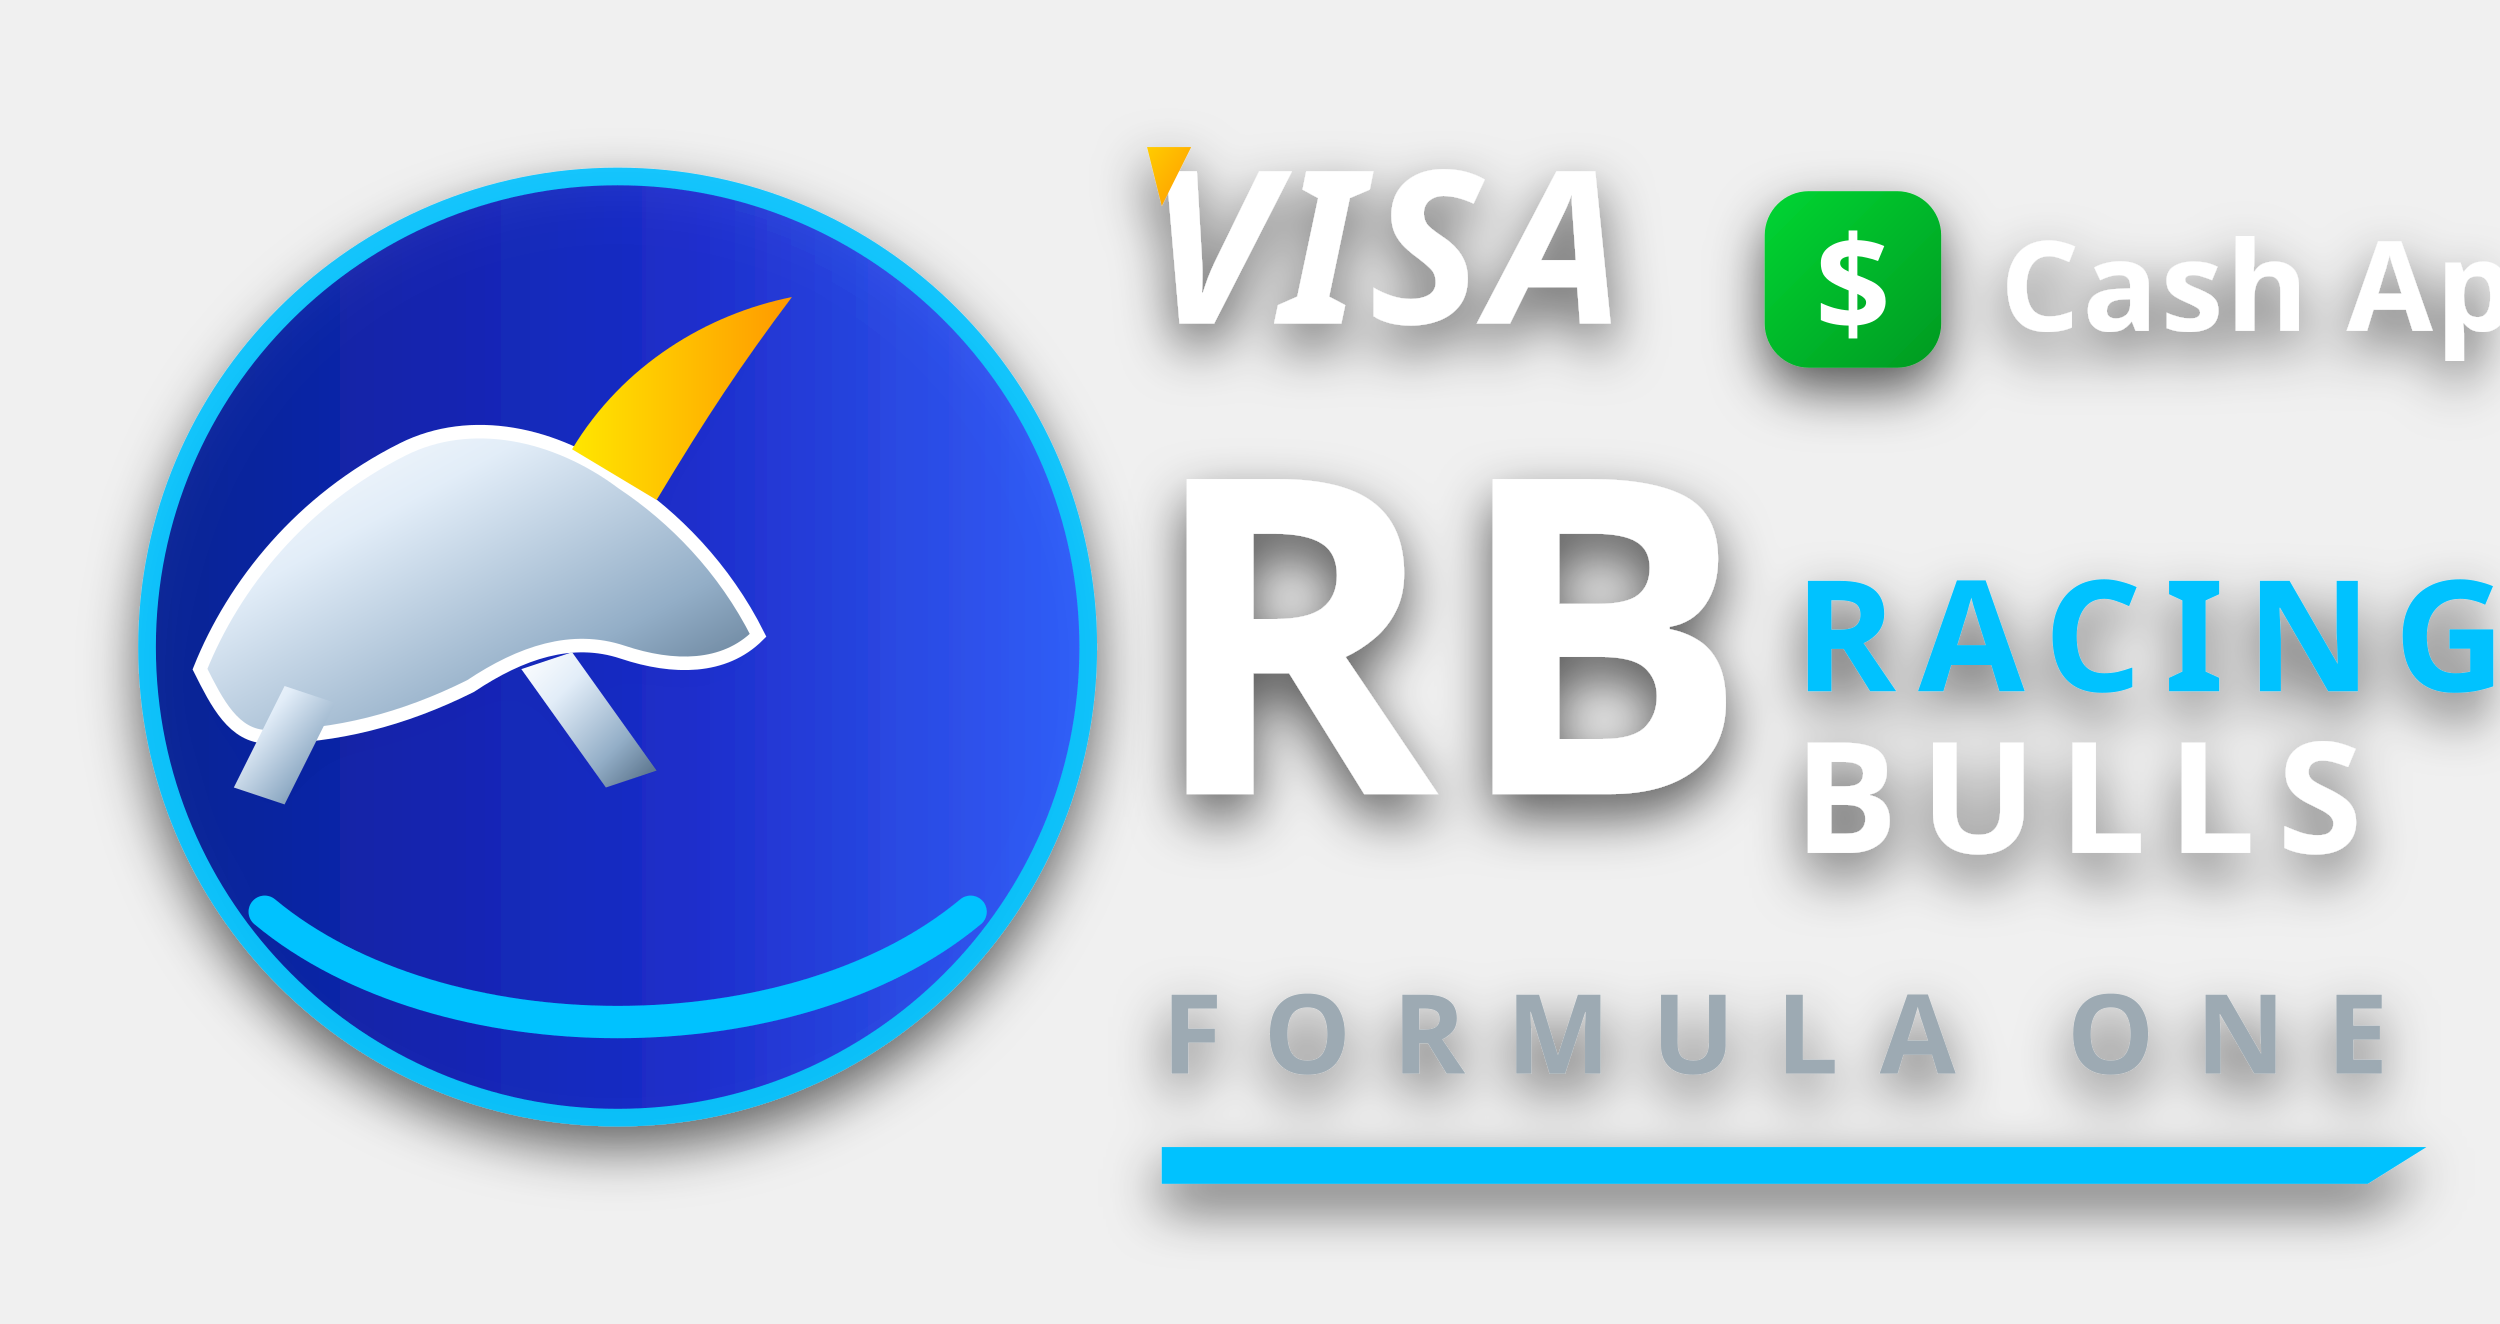
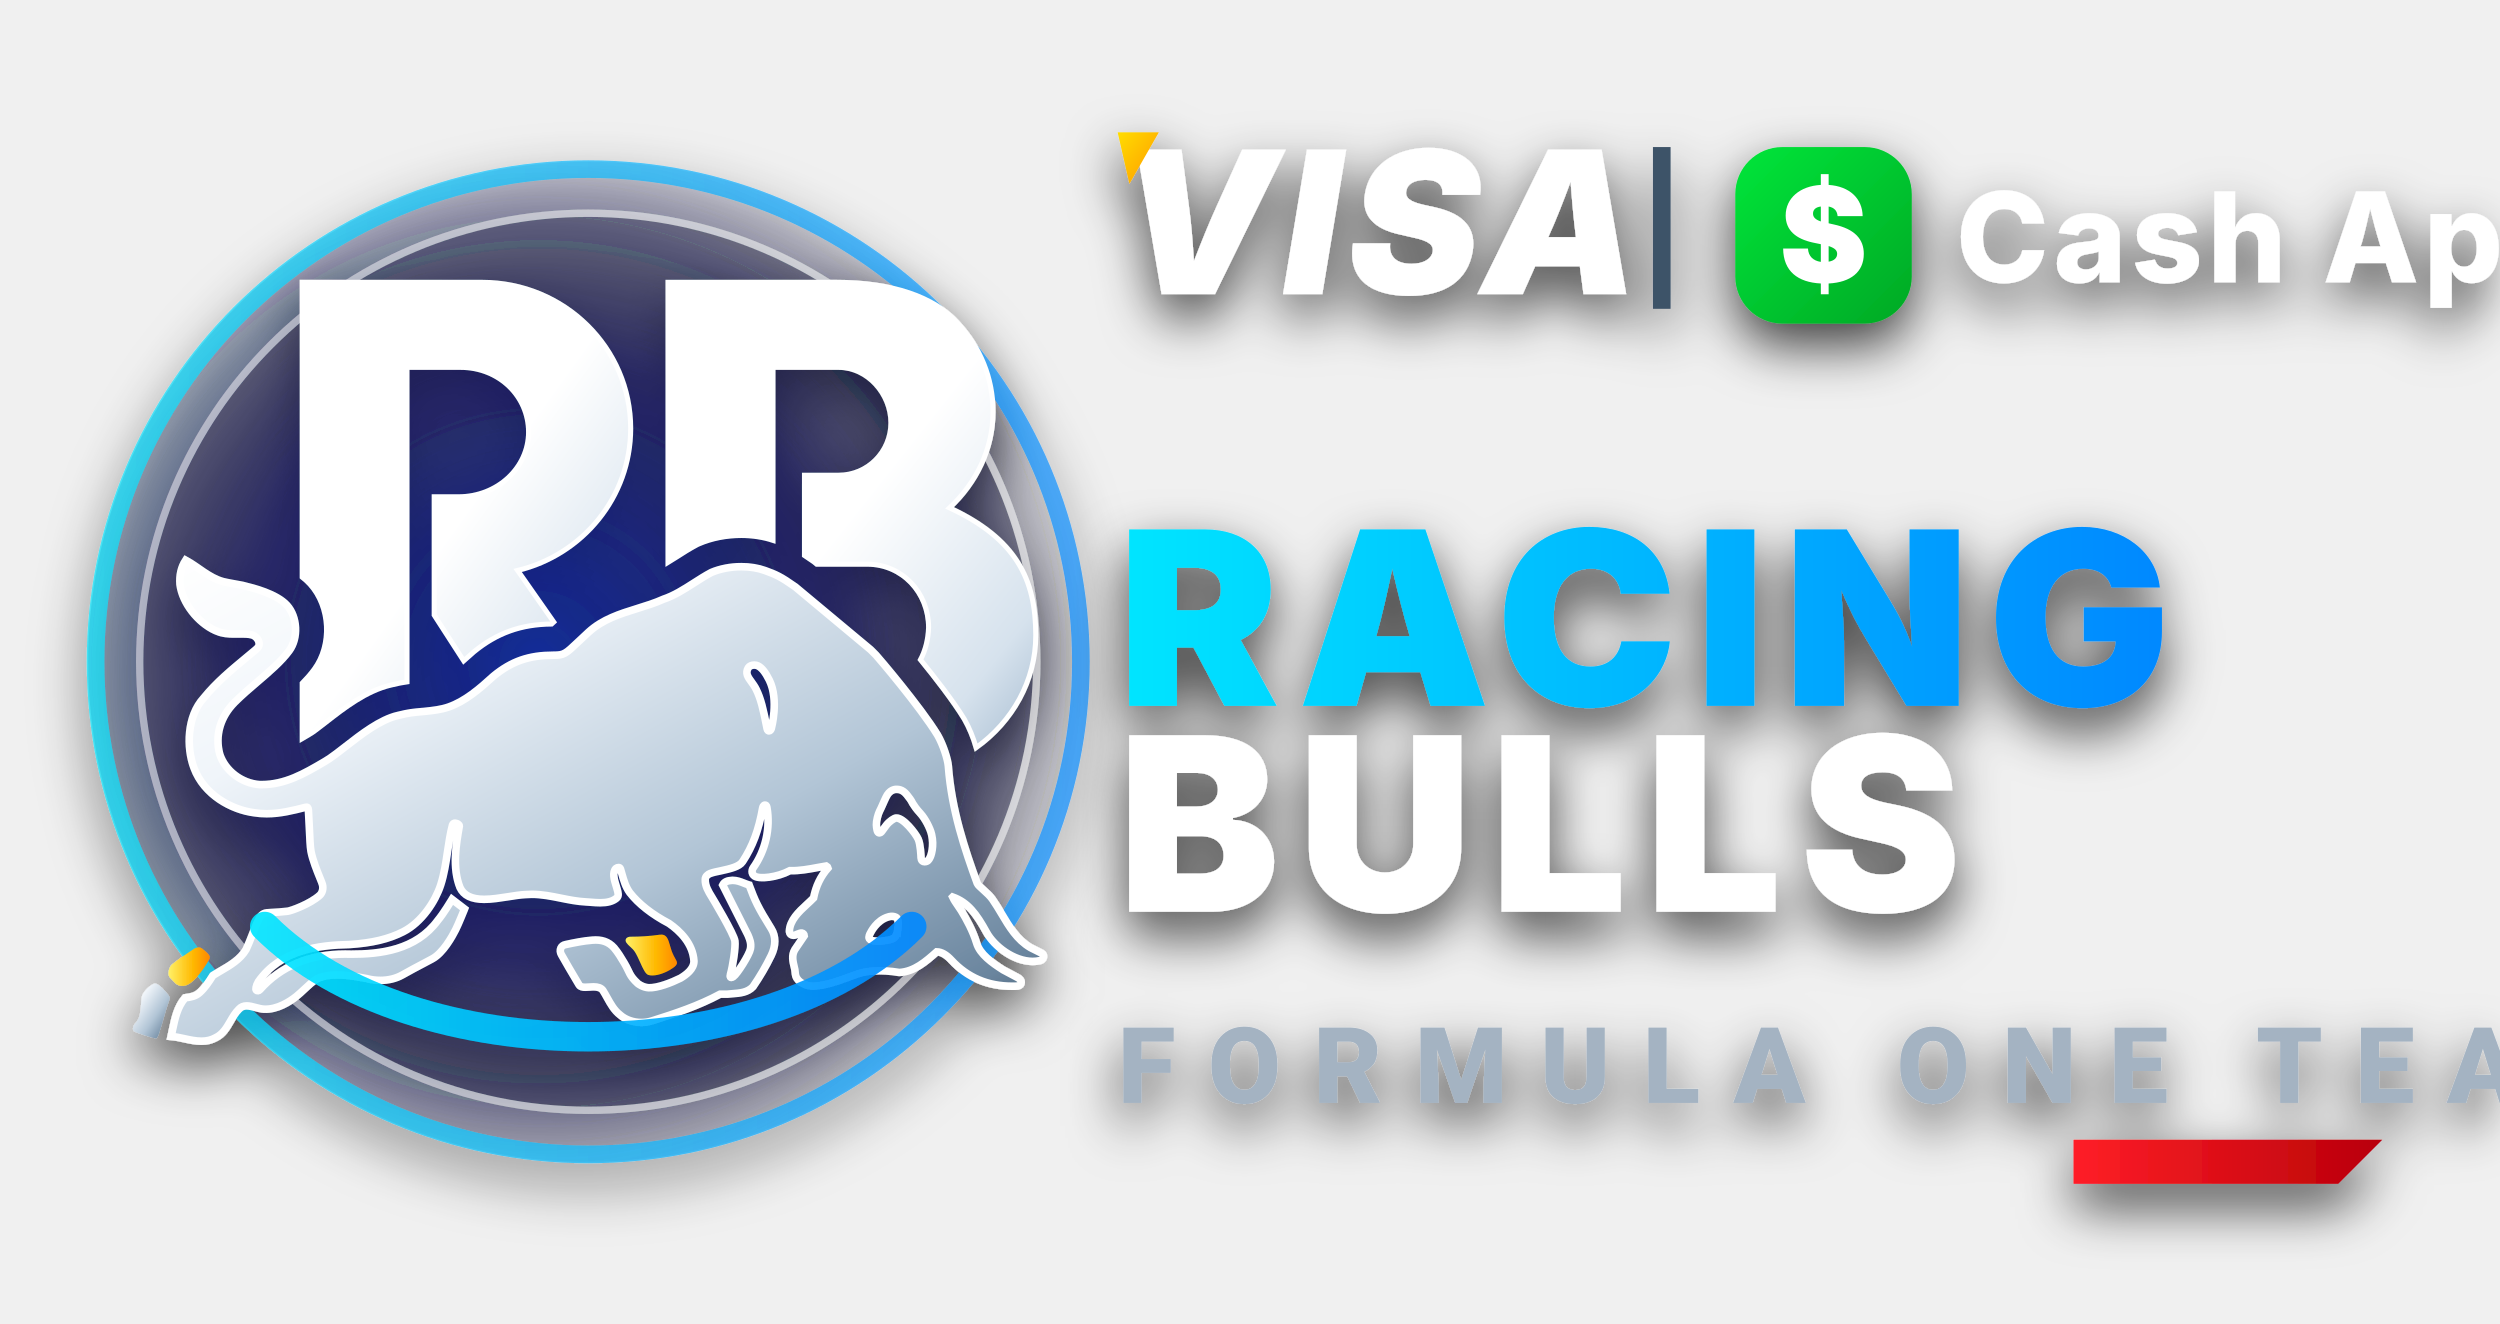
<svg xmlns="http://www.w3.org/2000/svg" viewBox="0 0 170 90" width="100%" height="100%">
  <defs>
+     <linearGradient id="rbBackdrop" x1="0%" y1="0%" x2="100%" y2="100%">
+       <stop offset="0%" stop-color="#070E24" />
+       <stop offset="50%" stop-color="#0B1A42" />
+       <stop offset="100%" stop-color="#040817" />
+     </linearGradient>
    <linearGradient id="rbBullChrome" x1="0%" y1="0%" x2="100%" y2="100%">
      <stop offset="0%" stop-color="#FFFFFF" />
-       <stop offset="30%" stop-color="#E2EDF8" />
-       <stop offset="70%" stop-color="#93AEC7" />
-       <stop offset="100%" stop-color="#4E677F" />
+       <stop offset="25%" stop-color="#F0F5FA" />
+       <stop offset="60%" stop-color="#B2C5D6" />
+       <stop offset="90%" stop-color="#6A859E" />
+       <stop offset="100%" stop-color="#3D5368" />
    </linearGradient>
-     <linearGradient id="rbHornsGold" x1="0%" y1="0%" x2="100%" y2="0%">
-       <stop offset="0%" stop-color="#FFE600" />
+     <linearGradient id="rbBullGold" x1="0%" y1="0%" x2="100%" y2="0%">
+       <stop offset="0%" stop-color="#FFF066" />
+       <stop offset="60%" stop-color="#FFB800" />
+       <stop offset="100%" stop-color="#FF8800" />
+     </linearGradient>
+     <linearGradient id="rbLettersGrad" x1="0%" y1="0%" x2="100%" y2="100%">
+       <stop offset="0%" stop-color="#FFFFFF" />
+       <stop offset="50%" stop-color="#FFFFFF" />
+       <stop offset="85%" stop-color="#D6E2ED" />
+       <stop offset="100%" stop-color="#A8BDD1" />
+     </linearGradient>
+     <linearGradient id="rbCyanGrad" x1="0%" y1="0%" x2="100%" y2="0%">
+       <stop offset="0%" stop-color="#00E5FF" />
+       <stop offset="100%" stop-color="#0088FF" />
+     </linearGradient>
+     <linearGradient id="visaGoldAccent" x1="0%" y1="0%" x2="100%" y2="100%">
+       <stop offset="0%" stop-color="#FFDD00" />
      <stop offset="100%" stop-color="#FF9900" />
    </linearGradient>
-     <linearGradient id="vcarbRoyalBlue" x1="0%" y1="0%" x2="100%" y2="0%">
-       <stop offset="0%" stop-color="#001B94" />
-       <stop offset="50%" stop-color="#1021C7" />
-       <stop offset="100%" stop-color="#2D5BFF" />
+     <linearGradient id="cashAppGreenGrad" x1="0%" y1="0%" x2="100%" y2="100%">
+       <stop offset="0%" stop-color="#00E63A" />
+       <stop offset="100%" stop-color="#00A825" />
    </linearGradient>
-     <linearGradient id="visaGold" x1="0%" y1="0%" x2="100%" y2="100%">
-       <stop offset="0%" stop-color="#FFCC00" />
-       <stop offset="100%" stop-color="#FF9900" />
+     <linearGradient id="rbRacingRed" x1="0%" y1="0%" x2="100%" y2="0%">
+       <stop offset="0%" stop-color="#FF1E27" />
+       <stop offset="100%" stop-color="#B80008" />
    </linearGradient>
-     <linearGradient id="cashAppGreen" x1="0%" y1="0%" x2="100%" y2="100%">
-       <stop offset="0%" stop-color="#00D632" />
-       <stop offset="100%" stop-color="#009922" />
-     </linearGradient>
-     <filter id="vcarbShadow" x="-15%" y="-15%" width="130%" height="130%">
-       <feDropShadow dx="0" dy="1.5" stdDeviation="1.8" flood-color="#000000" flood-opacity="0.65" />
+     <radialGradient id="rbAuraGlow" cx="45%" cy="50%" r="55%">
+       <stop offset="0%" stop-color="#1434CB" stop-opacity="0.9" />
+       <stop offset="55%" stop-color="#0A1C78" stop-opacity="0.6" />
+       <stop offset="100%" stop-color="#050C33" stop-opacity="0" />
+     </radialGradient>
+     <filter id="rbDropShadow" x="-15%" y="-15%" width="130%" height="130%">
+       <feDropShadow dx="0" dy="1.5" stdDeviation="1.8" flood-color="#000000" flood-opacity="0.75" />
    </filter>
  </defs>
-   <g transform="translate(6, 6)" filter="url(#vcarbShadow)">
-     <circle cx="36" cy="38" r="32" fill="url(#vcarbRoyalBlue)" stroke="#00C2FF" stroke-width="1.2" opacity="0.9" />
-     <g transform="translate(26, 28) scale(1.15)">
-       <path d="M -16,10 C -14,5 -10,0 -4,-3 C 0,-5 5,-4 9,-1 C 12,1 15,4 17,8 C 15,10 12,10 9,9 C 6,8 3,9 0,11 C -4,13 -8,14 -12,14 C -14,14 -15,12 -16,10 Z" fill="url(#rbBullChrome)" stroke="#FFFFFF" stroke-width="0.8" />
-       <path d="M 6,-3 C 9,-8 14,-11 19,-12 C 16,-8 14,-5 11,0 Z" fill="url(#rbHornsGold)" />
-       <path d="M 3,10 L 8,17 L 11,16 L 6,9 Z" fill="url(#rbBullChrome)" />
-       <path d="M -11,11 L -14,17 L -11,18 L -8,12 Z" fill="url(#rbBullChrome)" />
+   <g transform="translate(4, 5)" filter="url(#rbDropShadow)">
+     <ellipse cx="36" cy="40" rx="34" ry="34" fill="url(#rbAuraGlow)" />
+     <circle cx="36" cy="40" r="33.5" fill="none" stroke="url(#rbCyanGrad)" stroke-width="1.2" opacity="0.65" />
+     <circle cx="36" cy="40" r="30.5" fill="#060E28" fill-opacity="0.7" stroke="#FFFFFF" stroke-width="0.5" opacity="0.4" />
+     <g transform="translate(36, 40) scale(0.86) translate(-48, -48)">
+       <path d="M51.356 29.556C51.356 23.174 46.103 18 39.622 18C39.425 18 25.384 18 25.384 18V41.309C25.602 41.481 25.808 41.668 25.995 41.873C27.611 43.653 27.758 46.673 26.322 48.606C26.038 48.988 25.721 49.35 25.384 49.695V54.076C25.542 53.985 25.705 53.889 25.871 53.791C25.973 53.73 26.1 53.651 26.204 53.583C26.269 53.541 26.496 53.382 27.27 52.778C28.687 51.672 30.452 50.293 32.399 49.842C32.965 49.707 33.307 49.636 33.668 49.586V24.721H37.9C40.959 24.721 43.283 27.011 43.283 29.838C43.283 32.665 40.804 34.957 37.744 34.957H35.821V44.313L38.156 47.929C38.389 47.728 38.624 47.517 38.861 47.302L38.908 47.258L38.958 47.216C40.781 45.723 42.682 45.041 45.105 45.015C45.156 44.968 45.214 44.915 45.273 44.859L42.418 40.781C47.549 39.546 51.356 34.989 51.356 29.555V29.556Z" fill="url(#rbLettersGrad)" stroke="#FFFFFF" stroke-width="0.4" />
+       <path d="M67.615 18H54.308V40.145C54.54 40.004 54.778 39.852 55.021 39.697C55.493 39.394 56.018 39.057 56.577 38.761L56.666 38.715L56.758 38.675C57.76 38.244 58.916 38.015 60.101 38.015C60.983 38.015 61.844 38.149 62.608 38.4V24.721H67.803C70.085 24.721 71.934 26.815 71.934 29.106C71.934 31.396 70.085 33.251 67.803 33.251H65.098V39.594C65.303 39.727 65.527 39.88 65.779 40.057L65.862 40.116L66.065 40.285H70.058C72.822 40.285 74.912 42.524 74.912 45.298C74.879 46.257 74.657 47.113 74.27 47.84C75.419 49.252 76.864 51.111 77.717 52.507L77.748 52.56C78.119 53.202 78.454 54.026 78.672 54.791C81.539 52.736 83.387 49.519 83.387 45.906C83.387 41.452 81.823 38.275 76.575 35.831C78.706 33.836 80.008 31.165 80.008 28.227C80.008 25.567 78.988 23.122 77.203 21.204C75.346 19.151 72.057 18 67.615 18Z" fill="url(#rbLettersGrad)" stroke="#FFFFFF" stroke-width="0.4" />
+       <path d="M51.66 70.898C51.814 71.121 51.961 71.447 52.103 71.762C52.328 72.26 52.522 72.69 52.75 72.763C52.843 72.792 52.95 72.807 53.07 72.807C53.588 72.807 54.308 72.525 54.824 72.12C55.117 71.872 55.022 71.71 54.892 71.487C54.851 71.416 54.805 71.337 54.757 71.235C54.617 70.965 54.536 70.682 54.465 70.433C54.322 69.932 54.2 69.502 53.665 69.579C52.898 69.689 52.155 69.741 51.327 69.741C51.316 69.741 51.057 69.743 50.978 69.923C50.886 70.134 51.095 70.328 51.316 70.532C51.442 70.647 51.571 70.767 51.661 70.9L51.66 70.898Z" fill="url(#rbBullGold)" />
+       <path d="M13.736 73.445C13.708 73.445 13.683 73.45 13.658 73.46C13.221 73.64 12.712 74.212 12.687 74.551C12.577 76.039 12.534 76.196 12.129 76.651C12.015 76.779 11.938 77.072 12.067 77.201C12.179 77.314 13.637 77.779 13.799 77.779L13.832 77.776C13.963 77.737 14.07 77.402 14.365 76.376C14.524 75.823 14.704 75.198 14.906 74.629C14.919 74.594 14.922 74.539 14.789 74.349C14.619 74.108 14.055 73.444 13.738 73.444L13.736 73.445Z" fill="url(#rbBullChrome)" />
+       <path d="M83.864 71.053C83.451 70.846 82.966 70.602 82.966 70.602C81.901 69.978 81.287 68.944 80.693 67.943C80.46 67.551 80.218 67.144 79.957 66.774C79.785 66.522 79.494 66.26 79.237 66.028C79.012 65.826 78.8 65.636 78.762 65.531C77.789 62.867 76.731 59.733 76.473 56.252C76.433 55.718 76.062 54.554 75.623 53.795C74.241 51.536 70.936 47.667 70.756 47.474C70.641 47.352 70.515 47.228 70.407 47.123L70.318 47.036L64.371 42.077C63.188 41.245 62.827 41.097 61.973 40.786C61.428 40.587 60.781 40.482 60.103 40.482C59.261 40.482 58.42 40.645 57.729 40.941C57.257 41.192 56.794 41.489 56.347 41.775C55.587 42.263 54.802 42.766 53.948 43.053C53.284 43.352 52.566 43.575 51.873 43.79C50.524 44.209 49.129 44.643 48.023 45.661C47.702 45.957 47.438 46.206 47.217 46.415C46.197 47.382 46.09 47.482 45.252 47.482C43.315 47.482 41.943 47.958 40.516 49.128C39.384 50.161 38.261 51.125 36.955 51.579C36.371 51.782 35.721 51.857 35.033 51.926C34.044 52.013 33.893 52.022 32.954 52.246C31.544 52.572 30.049 53.736 28.781 54.726C28.367 55.049 27.811 55.478 27.549 55.649C27.414 55.737 27.248 55.841 27.115 55.919C25.542 56.842 24.057 57.714 22.155 57.714C22.108 57.714 22.06 57.714 22.015 57.713C20.596 57.611 19.302 56.628 18.869 55.325C18.469 53.858 18.898 52.357 20.048 51.203C20.598 50.653 21.22 50.12 21.823 49.606C22.796 48.775 23.715 47.991 24.352 47.132C25.093 46.133 25.013 44.452 24.179 43.533C23.348 42.618 21.49 42.161 20.79 41.99L20.67 41.959C20.601 41.942 20.477 41.928 20.412 41.911C19.969 41.824 19.545 41.764 19.112 41.657C18.006 41.354 17.152 40.497 16.172 39.966C15.794 40.547 15.669 41.178 15.719 41.883C15.907 43.365 17.135 44.902 18.499 45.527C18.557 45.551 18.615 45.574 18.673 45.596C19.105 45.782 19.56 45.807 19.986 45.807C20.078 45.807 20.17 45.807 20.262 45.805C20.354 45.805 20.445 45.803 20.537 45.803C20.801 45.803 21.114 45.8 21.402 45.875C21.667 45.944 21.942 46.206 21.978 46.541C22 46.738 21.911 46.89 21.662 47.085C21.433 47.279 21.201 47.471 20.969 47.662C19.794 48.636 18.581 49.642 17.594 50.865C16.273 52.297 16.213 54.784 16.827 56.398C17.614 58.523 19.791 59.708 21.596 59.94C21.918 59.991 22.239 60.016 22.578 60.016C23.642 60.016 24.655 59.76 25.636 59.511C25.673 59.502 25.703 59.498 25.729 59.498C25.774 59.498 25.858 59.498 25.874 59.724C25.904 60.163 25.927 60.661 25.948 61.142C25.983 61.926 26.016 62.666 26.076 62.979C26.208 63.675 26.552 64.523 26.78 65.083C26.877 65.32 26.953 65.508 26.979 65.601C27.068 65.919 26.985 66.265 26.774 66.46C26.029 67.144 24.518 67.689 24.24 67.725C23.792 67.781 23.316 67.807 22.968 67.825C22.791 67.834 22.652 67.842 22.578 67.851C22.413 67.871 22.276 67.934 22.16 68.047C21.948 68.254 21.715 68.853 21.445 69.546C21.282 69.963 21.114 70.394 20.945 70.753C20.473 71.544 19.676 72.006 18.905 72.454C18.712 72.565 18.52 72.677 18.336 72.792L18.314 72.814C17.996 73.317 17.679 73.799 17.273 74.158C16.955 74.453 16.549 74.522 16.159 74.568L16.133 74.572L16.114 74.593C15.515 75.283 15.321 76.202 15.133 77.091C15.105 77.227 15.075 77.363 15.045 77.499L15.019 77.625L15.099 77.632C15.414 77.662 15.731 77.731 16.068 77.804C16.51 77.901 16.966 78 17.415 78C17.839 78 18.205 77.911 18.529 77.729C19.104 77.463 19.41 76.936 19.706 76.424C19.902 76.088 20.103 75.74 20.381 75.471C20.544 75.292 20.738 75.209 20.992 75.209C21.215 75.209 21.462 75.275 21.7 75.338C21.917 75.396 22.142 75.457 22.355 75.468C23.415 75.527 24.419 74.861 24.91 74.47C25.125 74.3 25.338 74.099 25.546 73.904C25.867 73.603 26.199 73.29 26.552 73.069C26.982 72.863 27.504 72.763 28.146 72.763C28.943 72.763 29.789 72.922 30.464 73.049C30.825 73.145 31.195 73.192 31.565 73.192C32.208 73.192 32.809 73.044 33.301 72.765C33.892 72.429 34.486 72.117 34.963 71.866C35.242 71.719 35.488 71.589 35.682 71.483C36.532 71.015 37.248 69.72 37.517 69.185C37.767 68.686 38.197 67.606 38.202 67.595L38.221 67.545L37.232 66.787L37.191 66.854C37.185 66.865 36.537 67.937 36.117 68.433C34.375 70.815 31.535 71.121 29.257 71.121C29.099 71.115 28.942 71.113 28.786 71.113C25.962 71.113 23.688 72.063 22.027 73.938C21.949 74.027 21.815 74.04 21.756 73.967C21.721 73.921 21.712 73.849 21.733 73.763C21.779 73.567 21.799 73.51 21.918 73.293C23.686 70.777 26.701 70.403 29.132 70.359C30.929 70.239 32.236 69.926 33.371 69.345C34.829 68.601 35.909 66.953 36.333 65.65C36.611 64.793 36.747 63.879 36.878 62.996C36.982 62.294 37.091 61.568 37.268 60.901C37.3 60.807 37.392 60.758 37.468 60.758C37.489 60.758 37.507 60.762 37.54 60.773C37.633 60.788 37.807 60.856 37.807 60.992C37.562 62.376 37.227 64.271 37.859 65.853C38.151 66.479 38.778 66.784 39.771 66.784C40.373 66.784 41.03 66.68 41.666 66.58C42.156 66.501 42.621 66.428 43.023 66.409C43.19 66.395 43.362 66.387 43.537 66.387C44.328 66.387 45.092 66.542 45.832 66.691C46.476 66.821 47.144 66.956 47.828 66.989C47.948 66.995 48.079 67.005 48.216 67.016C48.453 67.035 48.698 67.055 48.947 67.055C49.525 67.055 49.934 66.941 50.233 66.696C50.442 66.525 50.369 66.269 50.276 65.945L50.259 65.888C50.243 65.832 50.225 65.772 50.204 65.706C50.071 65.278 49.871 64.63 50.206 64.332C50.253 64.294 50.326 64.269 50.391 64.269C50.447 64.269 50.52 64.287 50.546 64.372C50.584 64.496 50.619 64.621 50.654 64.746C50.801 65.264 50.952 65.799 51.285 66.257C51.978 67.147 53.052 67.988 54.385 68.688C55.24 69.28 56.278 70.281 56.36 71.672C56.36 72.303 55.749 72.744 55.297 73.017C54.583 73.375 53.458 73.81 52.778 73.775C52.322 73.752 51.942 73.462 51.917 73.438C51.22 72.796 51.3 72.575 50.846 71.812C50.606 71.407 50.355 70.988 50.042 70.618C49.608 70.135 49.063 69.952 48.327 70.012C47.616 70.069 46.962 70.201 46.182 70.369C46.02 70.403 45.896 70.499 45.833 70.639C45.763 70.793 45.778 70.98 45.874 71.152C46.277 71.873 46.67 72.534 47.085 73.233L47.27 73.544C47.371 73.714 47.582 73.736 47.755 73.736C47.851 73.736 47.954 73.729 48.062 73.722C48.178 73.713 48.296 73.704 48.415 73.704C48.775 73.704 49.004 73.79 49.152 73.974C49.275 74.164 49.389 74.37 49.498 74.568C49.77 75.058 50.049 75.565 50.518 75.928C50.945 76.306 51.56 76.523 52.207 76.523C52.492 76.523 52.767 76.481 53.026 76.399C54.89 75.812 56.705 75.21 58.43 74.283H58.996C59.122 74.269 59.249 74.259 59.377 74.249C59.974 74.205 60.59 74.16 61.027 73.698C61.582 72.889 62.054 72.08 62.47 71.225C62.844 70.457 62.847 69.708 62.479 69.116C61.379 67.351 61.185 66.886 60.734 65.683L60.722 65.65L60.688 65.64C60.557 65.601 60.428 65.551 60.304 65.501C60.033 65.394 59.753 65.284 59.43 65.284H59.388C59.01 65.296 58.756 65.413 58.65 65.625L58.634 65.657L60.63 69.609C60.758 69.918 60.904 70.23 60.827 70.691C60.75 71.153 59.77 72.696 59.476 72.894C59.403 72.943 59.347 72.967 59.303 72.967C59.278 72.967 59.176 72.948 59.243 72.715C59.43 72.075 59.663 70.566 59.599 70.083C59.527 69.523 57.856 66.746 57.785 66.627L57.755 66.578C57.497 66.156 57.23 65.72 57.253 65.205C57.253 64.97 57.471 64.805 57.63 64.745C57.921 64.635 58.197 64.593 58.496 64.527C59.205 64.37 59.94 64.208 60.201 63.81C61.002 62.59 61.477 61.318 61.791 59.558C61.805 59.479 61.86 59.332 61.971 59.332C62.037 59.332 62.1 59.354 62.127 59.506C62.42 61.173 62.022 62.922 61.036 64.308C60.979 64.387 60.936 64.545 60.965 64.69C60.988 64.831 61.147 64.944 61.147 64.944C61.533 65.207 62.93 65.057 63.944 64.521C64.717 64.537 65.45 64.399 66.155 64.266C66.38 64.223 66.602 64.181 66.822 64.146C66.893 64.186 66.948 64.248 66.961 64.3C66.368 64.975 66.003 65.732 65.816 66.679C65.651 66.848 65.468 67.017 65.29 67.18C64.639 67.778 63.937 68.445 63.904 69.3C63.904 69.3 63.884 69.606 64.215 69.631C64.32 69.639 64.435 69.583 64.548 69.536C64.67 69.487 64.798 69.437 64.892 69.449C64.999 69.468 65.074 69.551 65.082 69.66L64.341 70.75C64.062 71.205 64.18 71.69 64.294 72.159C64.377 72.418 64.339 72.622 64.41 72.848C64.595 73.392 65.256 73.651 65.783 73.651C66.752 73.608 67.632 73.288 68.483 72.979C68.634 72.924 68.786 72.869 68.942 72.814C69.875 72.41 71.122 72.325 72.604 72.569C73.796 72.493 74.692 71.704 75.559 70.934C75.929 70.944 76.315 71.164 76.709 71.59C77.998 72.979 79.579 73.654 81.543 73.654C81.616 73.654 81.689 73.654 81.765 73.652L81.964 73.637C82.168 73.589 82.221 73.489 82.234 73.36C82.248 73.205 82.129 73.055 81.909 72.95L80.809 72.365C79.93 71.803 78.972 71.13 78.708 70.241C78.423 69.294 77.892 68.327 77.497 67.683C77.421 67.557 77.334 67.433 77.242 67.302C77.086 67.078 76.926 66.845 76.814 66.605L76.819 66.6C78.017 67.032 78.686 67.921 79.496 69.4C80.096 70.501 81.661 71.691 83.143 71.691C83.337 71.691 83.529 71.67 83.709 71.63C83.869 71.594 83.973 71.495 83.994 71.358C84.012 71.236 83.997 71.121 83.861 71.053H83.864ZM62.476 53.275C62.443 53.393 62.371 53.469 62.293 53.469C62.258 53.469 62.175 53.453 62.144 53.302C61.833 51.708 61.645 50.922 61.282 50.188C61.165 49.95 61.023 49.754 60.896 49.58C60.628 49.214 60.399 48.898 60.658 48.47C60.733 48.344 60.924 48.26 61.131 48.26C61.233 48.26 61.329 48.281 61.411 48.32C61.717 48.465 62.015 48.838 62.321 49.459C63.089 51.032 62.481 53.255 62.475 53.277L62.476 53.275ZM72.471 69.169C72.471 69.169 72.423 69.621 72.212 69.813C72.001 70.005 71.243 70.111 70.846 70.096C70.45 70.08 70.312 70.025 70.227 69.901C70.135 69.764 70.286 69.496 70.286 69.496C70.334 69.397 70.802 68.424 71.74 68.171C71.74 68.171 72.044 68.059 72.331 68.203C72.617 68.345 72.483 69.069 72.472 69.17L72.471 69.169ZM75.192 62.895C75.134 63.265 75.046 63.443 74.998 63.53C74.949 63.617 74.865 63.812 74.591 63.813C74.292 63.813 74.315 63.46 74.312 63.412C74.312 63.412 74.276 62.432 74.089 62.02C73.886 61.57 72.903 60.303 72.337 60.356C72.193 60.37 71.824 60.591 71.548 60.952C71.215 61.386 71.216 61.439 71.114 61.505C71.011 61.571 70.878 61.536 70.833 61.28C70.788 61.024 70.742 60.816 70.861 60.326C70.981 59.836 71.099 59.729 71.242 59.379C71.242 59.379 71.538 58.693 71.649 58.524C71.953 58.06 72.362 58.09 72.362 58.09C72.472 58.098 72.822 58.052 73.2 58.526C73.637 59.075 73.543 59.025 73.666 59.219C73.789 59.414 73.918 59.615 74.279 60.01C74.64 60.403 75.038 61.172 75.148 61.648C75.258 62.125 75.25 62.529 75.193 62.899L75.192 62.895Z" fill="url(#rbBullChrome)" stroke="#FFFFFF" stroke-width="0.6" />
+       <path d="M15.35 73.418C15.462 73.511 15.639 73.633 15.893 73.633C16.037 73.633 16.191 73.593 16.35 73.512C17.174 73.096 18.027 71.561 18.06 71.47C18.15 71.223 17.866 70.996 17.507 70.709L17.465 70.675C17.309 70.549 17.021 70.566 16.829 70.698C16.696 70.788 16.562 70.878 16.429 70.966C16.002 71.249 15.561 71.543 15.094 71.935C14.925 72.075 14.832 72.349 14.815 72.556C14.802 72.72 14.831 72.853 14.9 72.933C14.939 72.976 15.278 73.357 15.35 73.417V73.418Z" fill="url(#rbBullGold)" />
    </g>
-     <path d="M 12,56 C 24,66 48,66 60,56" fill="none" stroke="#00C2FF" stroke-width="2.2" stroke-linecap="round" />
+     <path d="M 14,58 C 24,68 48,68 58,58" fill="none" stroke="url(#rbCyanGrad)" stroke-width="2" stroke-linecap="round" opacity="0.9" />
  </g>
-   <g filter="url(#vcarbShadow)">
-     <g transform="translate(78, 22)">
-       <text x="0" y="0" font-family="'Futura', 'Titillium Web', system-ui, Arial Black, sans-serif" font-size="14.5" font-weight="900" font-style="italic" fill="#FFFFFF" letter-spacing="0.5">VISA</text>
-       <polygon points="0,-12 3,-12 1,-8" fill="url(#visaGold)" />
-       <g transform="translate(42, -9)">
-         <rect x="0" y="0" width="12" height="12" rx="3" fill="url(#cashAppGreen)" />
-         <text x="6" y="9.5" text-anchor="middle" font-family="system-ui, sans-serif" font-size="9" font-weight="900" fill="#FFFFFF">$</text>
-         <text x="16" y="9.5" font-family="system-ui, sans-serif" font-size="8.5" font-weight="800" fill="#FFFFFF" letter-spacing="0.2">Cash App</text>
+   <g transform="translate(76, 0)" filter="url(#rbDropShadow)">
+     <g transform="translate(0, 20)">
+       <text x="0" y="0" font-family="'Futura', 'Titillium Web', -apple-system, Arial Black, sans-serif" font-size="13.5" font-weight="900" font-style="italic" fill="#FFFFFF" letter-spacing="0.5">VISA</text>
+       <polygon points="0,-11 2.8,-11 0.8,-7.5" fill="url(#visaGoldAccent)" />
+       <line x1="37" y1="-10" x2="37" y2="1" stroke="#3D5368" stroke-width="1.2" />
+       <g transform="translate(42, -10)">
+         <rect x="0" y="0" width="12" height="12" rx="3.2" fill="url(#cashAppGreenGrad)" />
+         <text x="6" y="9.2" text-anchor="middle" font-family="-apple-system, BlinkMacSystemFont, 'Segoe UI', Arial Black, sans-serif" font-size="9" font-weight="900" fill="#FFFFFF">$</text>
+         <text x="15" y="9.2" font-family="'Titillium Web', -apple-system, sans-serif" font-size="8.5" font-weight="800" fill="#FFFFFF" letter-spacing="0.3">Cash App</text>
      </g>
    </g>
-     <text x="78" y="54" font-family="'Titillium Web', system-ui, Arial Black, sans-serif" font-size="30" font-weight="900" fill="#FFFFFF" letter-spacing="1">RB</text>
-     <text x="122" y="47" font-family="'Titillium Web', system-ui, sans-serif" font-size="10.5" font-weight="900" fill="#00C2FF" letter-spacing="1.5">RACING</text>
-     <text x="122" y="58" font-family="'Titillium Web', system-ui, sans-serif" font-size="10.5" font-weight="900" fill="#FFFFFF" letter-spacing="1.5">BULLS</text>
-     <text x="79" y="73" font-family="system-ui, sans-serif" font-size="7.5" font-weight="800" fill="#9DAAB3" letter-spacing="2.8">FORMULA ONE TEAM</text>
-     <path d="M 79,78 L 165,78 L 161,80.5 L 79,80.5 Z" fill="#00C2FF" />
+     <g transform="translate(0, 48)">
+       <text x="0" y="0" font-family="'Titillium Web', -apple-system, 'Segoe UI', Arial Black, sans-serif" font-size="16.5" font-weight="900" fill="url(#rbCyanGrad)" letter-spacing="1.2">RACING</text>
+       <text x="0" y="14" font-family="'Titillium Web', -apple-system, 'Segoe UI', Arial Black, sans-serif" font-size="16.5" font-weight="900" fill="#FFFFFF" letter-spacing="1.2">BULLS</text>
+     </g>
+     <g transform="translate(0, 75)">
+       <text x="0" y="0" font-family="-apple-system, BlinkMacSystemFont, 'Segoe UI', Roboto, sans-serif" font-size="7.2" font-weight="800" fill="#A4B3C2" letter-spacing="2.2">FORMULA ONE TEAM</text>
+       <line x1="0" y1="4" x2="62" y2="4" stroke="url(#rbCyanGrad)" stroke-width="2" stroke-linecap="round" />
+       <polygon points="65,2.5 86,2.5 83,5.5 65,5.5" fill="url(#rbRacingRed)" />
+     </g>
  </g>
</svg>
